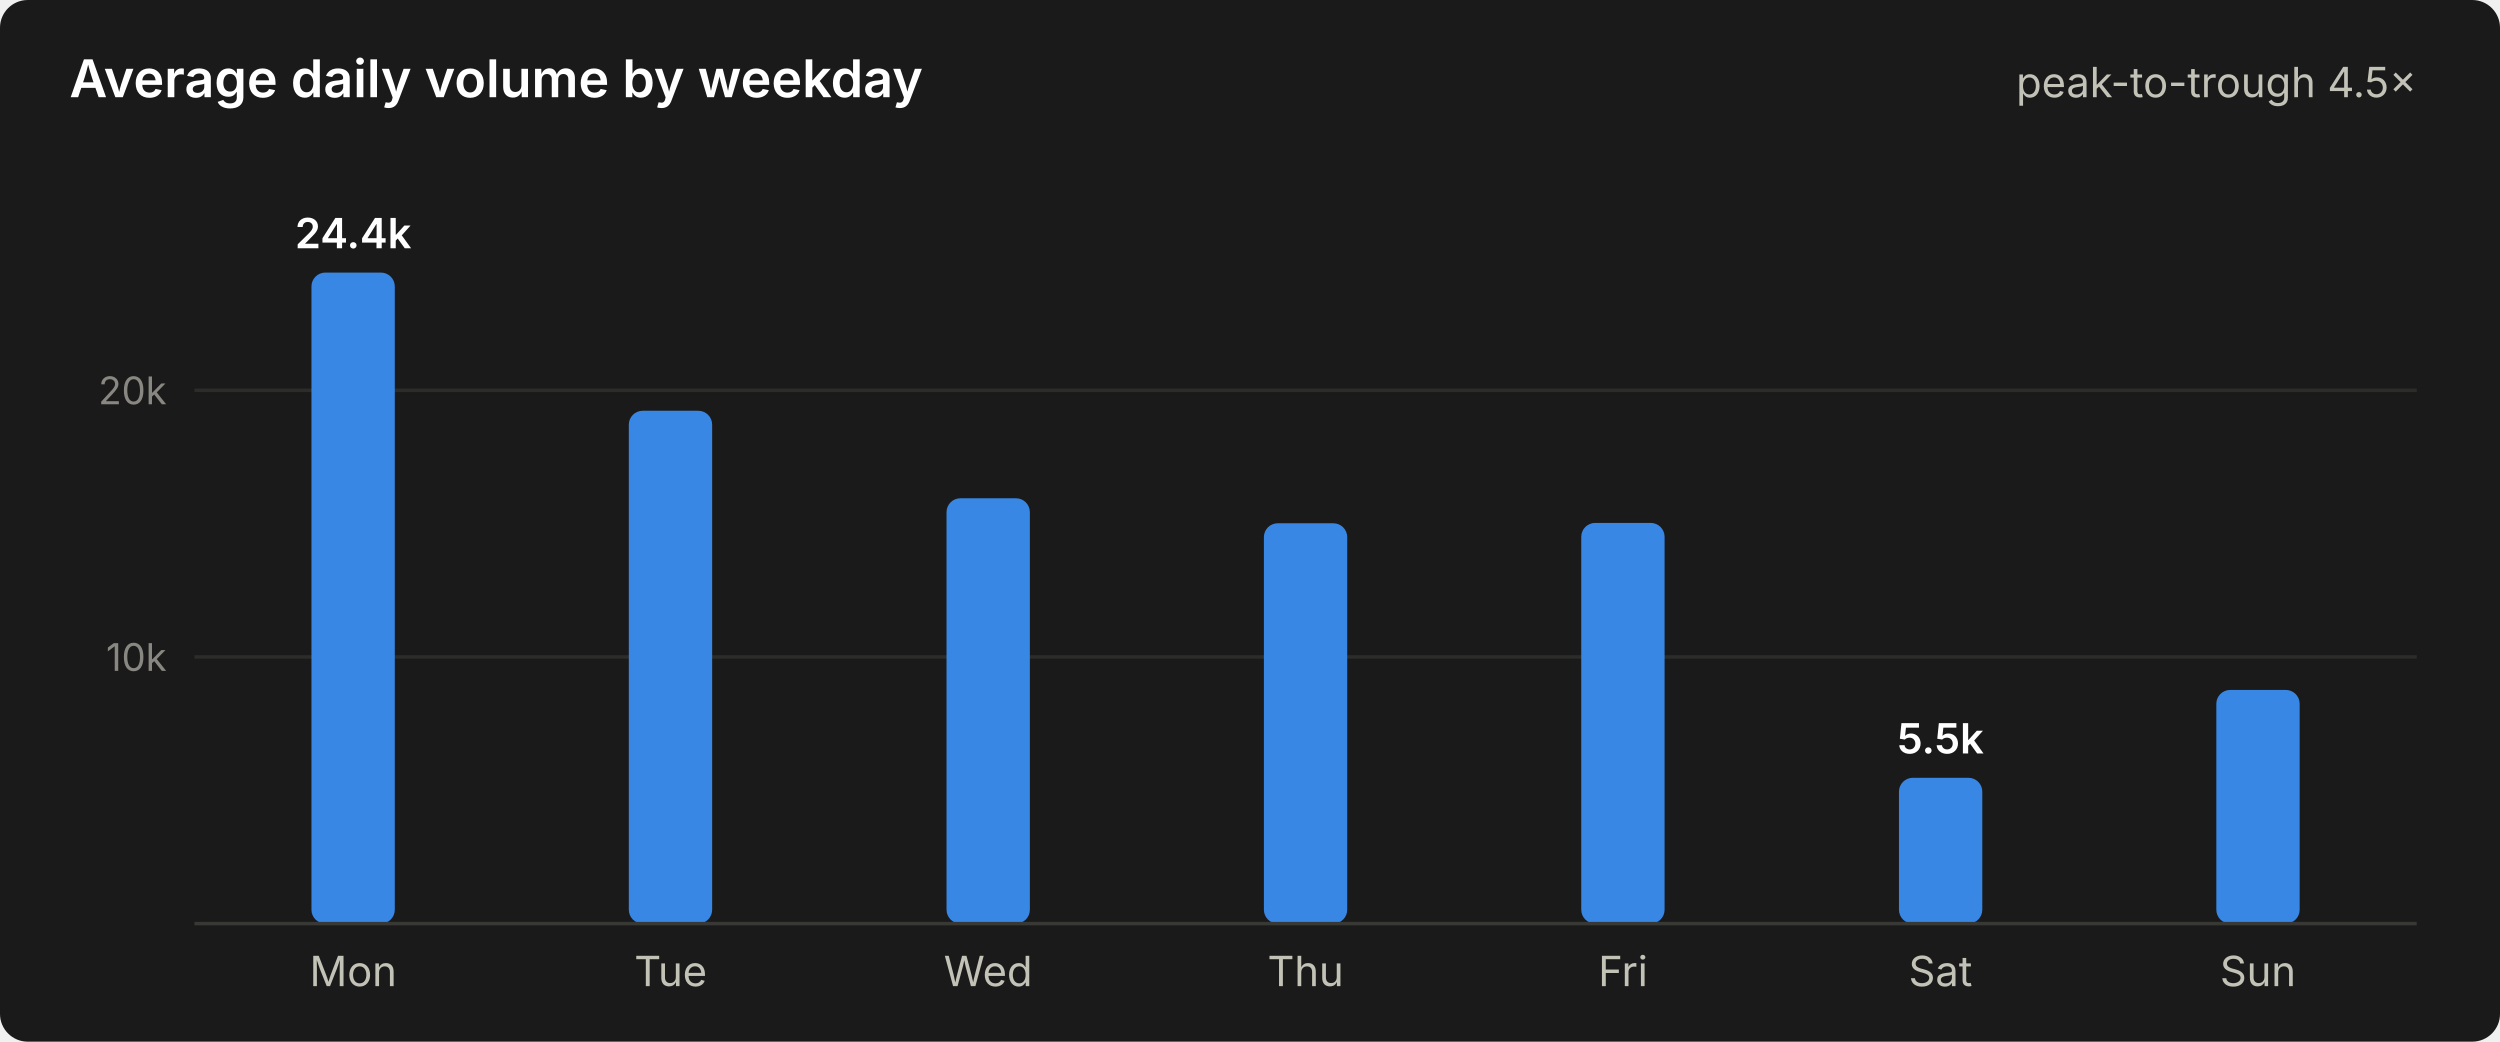
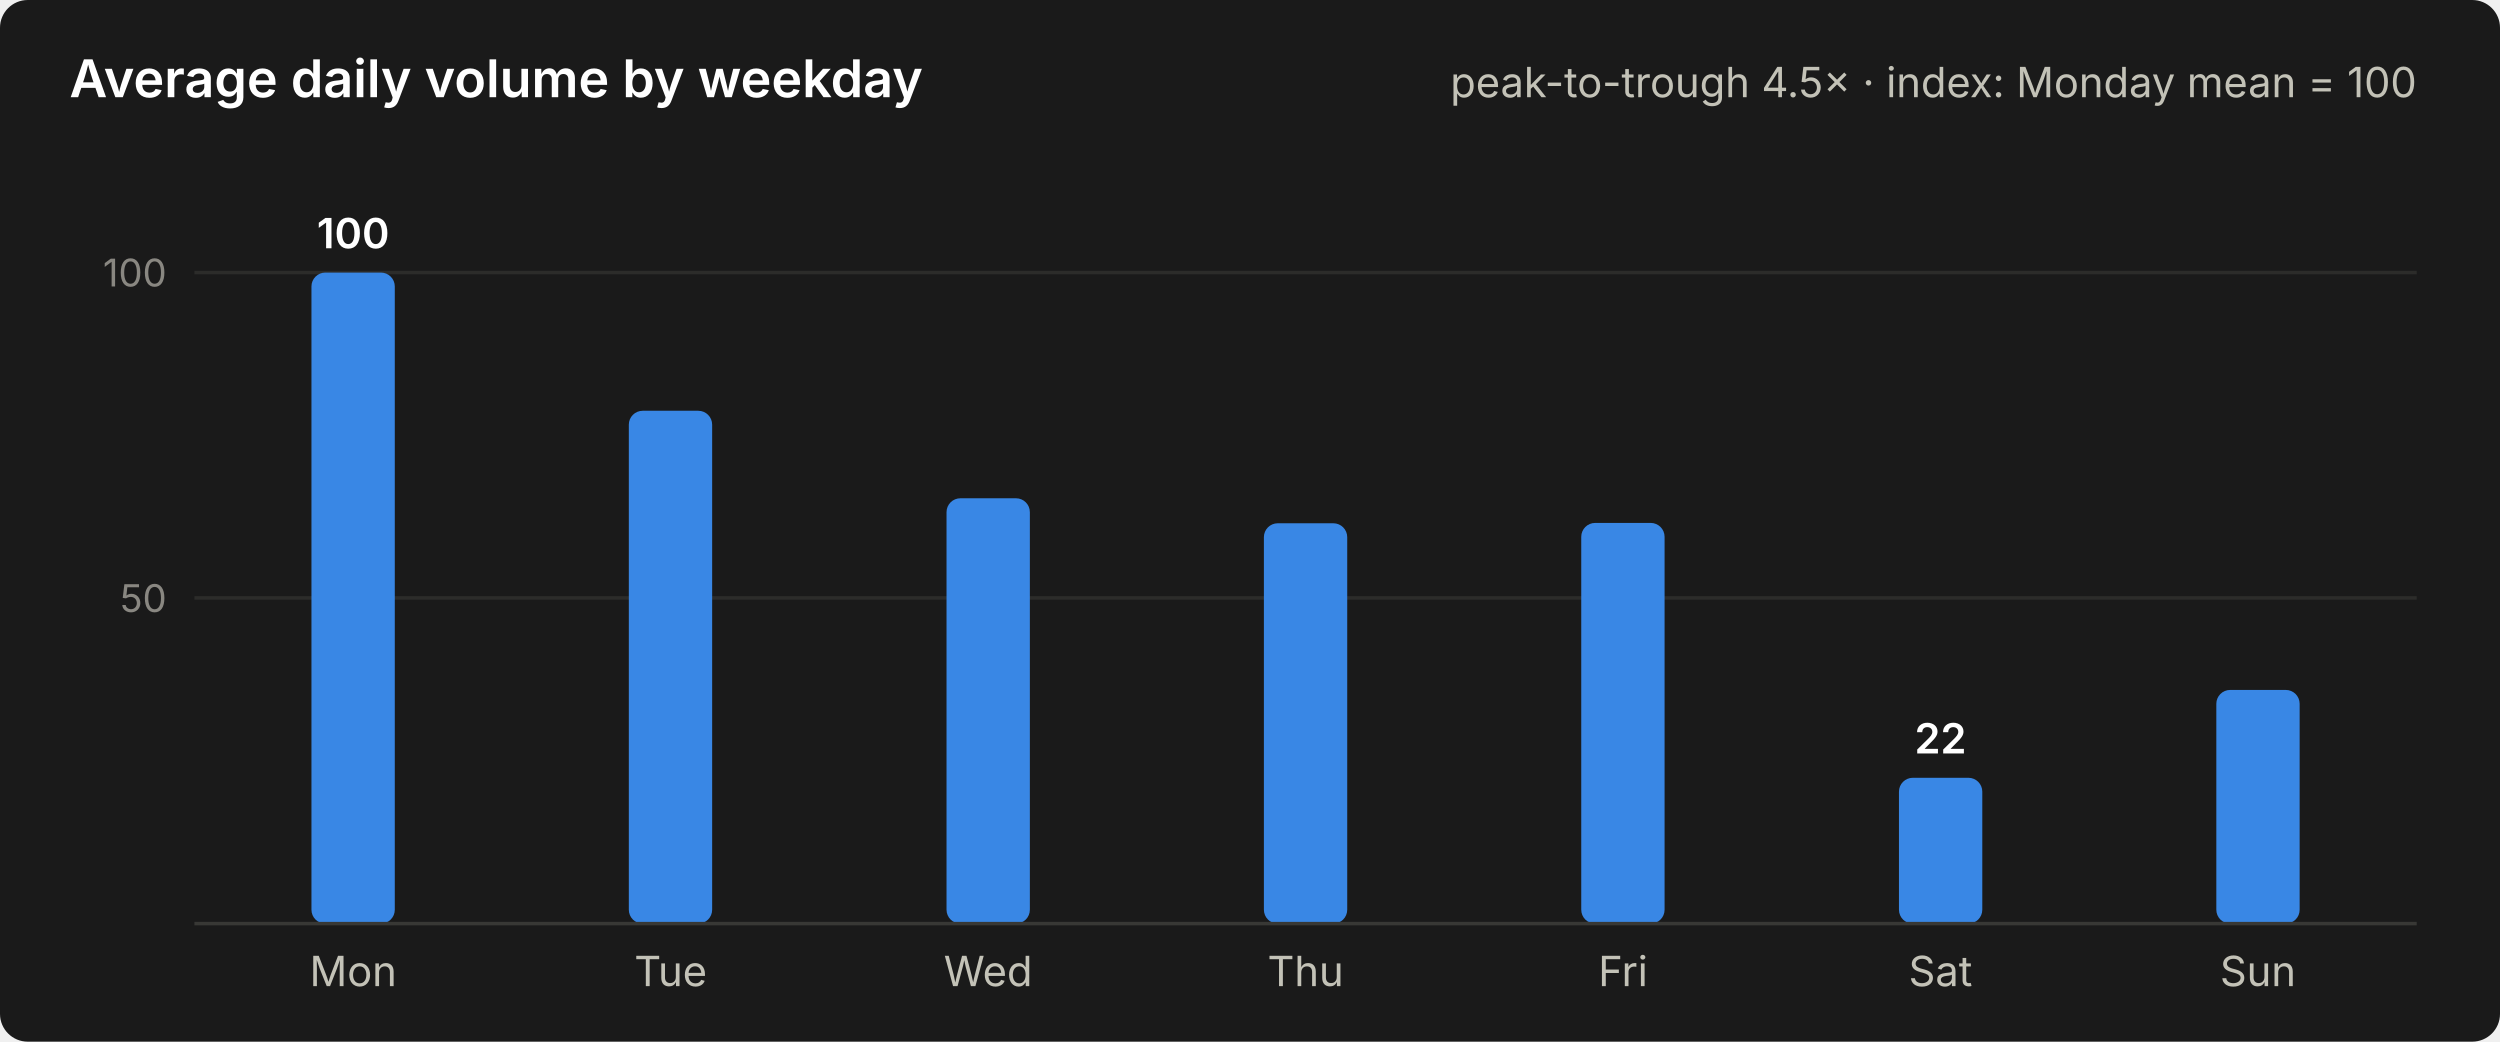
<svg xmlns="http://www.w3.org/2000/svg" width="720" height="300" viewBox="0 0 720 300" font-family="system-ui, -apple-system, 'Segoe UI', sans-serif">
  <rect width="720" height="300" rx="8" fill="#1a1a1a" />
  <text x="20" y="28" font-size="15" fill="#ffffff" text-anchor="start" font-weight="600">Average daily volume by weekday</text>
-   <text x="696" y="28" font-size="12" fill="#c3c2b7" text-anchor="end" font-weight="normal">peak-to-trough 4.5×</text>
-   <line x1="56" y1="189.2" x2="696" y2="189.2" stroke="#2c2c2a" stroke-width="1" />
-   <text x="48" y="193.215" font-size="11" fill="#898781" text-anchor="end" font-weight="normal" font-variant-numeric="tabular-nums">10k</text>
-   <line x1="56" y1="112.4" x2="696" y2="112.4" stroke="#2c2c2a" stroke-width="1" />
-   <text x="48" y="116.43" font-size="11" fill="#898781" text-anchor="end" font-weight="normal" font-variant-numeric="tabular-nums">20k</text>
+   <text x="696" y="28" font-size="12" fill="#c3c2b7" text-anchor="end" font-weight="normal">peak-to-trough 4.5× · index: Monday mean = 100</text>
+   <line x1="56" y1="172.2" x2="696" y2="172.2" stroke="#2c2c2a" stroke-width="1" />
+   <text x="48" y="176.25" font-size="11" fill="#898781" text-anchor="end" font-weight="normal" font-variant-numeric="tabular-nums">50</text>
+   <line x1="56" y1="78.5" x2="696" y2="78.5" stroke="#2c2c2a" stroke-width="1" />
+   <text x="48" y="82.5" font-size="11" fill="#898781" text-anchor="end" font-weight="normal" font-variant-numeric="tabular-nums">100</text>
  <rect x="89.7" y="78.5" width="24" height="187.5" rx="4" fill="#3987e5" />
-   <text x="101.714" y="71.5" font-size="12" fill="#ffffff" text-anchor="middle" font-weight="600" font-variant-numeric="tabular-nums">24.4k</text>
+   <text x="101.714" y="71.5" font-size="12" fill="#ffffff" text-anchor="middle" font-weight="600" font-variant-numeric="tabular-nums">100</text>
  <text x="101.714" y="284" font-size="12" fill="#c3c2b7" text-anchor="middle" font-weight="normal">Mon</text>
  <rect x="181.1" y="118.3" width="24" height="147.7" rx="4" fill="#3987e5" />
  <text x="193.143" y="284" font-size="12" fill="#c3c2b7" text-anchor="middle" font-weight="normal">Tue</text>
  <rect x="272.6" y="143.5" width="24" height="122.5" rx="4" fill="#3987e5" />
  <text x="284.571" y="284" font-size="12" fill="#c3c2b7" text-anchor="middle" font-weight="normal">Wed</text>
  <rect x="364.0" y="150.7" width="24" height="115.3" rx="4" fill="#3987e5" />
  <text x="376.0" y="284" font-size="12" fill="#c3c2b7" text-anchor="middle" font-weight="normal">Thu</text>
  <rect x="455.4" y="150.6" width="24" height="115.4" rx="4" fill="#3987e5" />
  <text x="467.429" y="284" font-size="12" fill="#c3c2b7" text-anchor="middle" font-weight="normal">Fri</text>
  <rect x="546.9" y="224.0" width="24" height="42.0" rx="4" fill="#3987e5" />
-   <text x="558.857" y="216.994" font-size="12" fill="#ffffff" text-anchor="middle" font-weight="600" font-variant-numeric="tabular-nums">5.5k</text>
+   <text x="558.857" y="216.994" font-size="12" fill="#ffffff" text-anchor="middle" font-weight="600" font-variant-numeric="tabular-nums">22</text>
  <text x="558.857" y="284" font-size="12" fill="#c3c2b7" text-anchor="middle" font-weight="normal">Sat</text>
  <rect x="638.3" y="198.7" width="24" height="67.3" rx="4" fill="#3987e5" />
  <text x="650.286" y="284" font-size="12" fill="#c3c2b7" text-anchor="middle" font-weight="normal">Sun</text>
  <line x1="56" y1="266" x2="696" y2="266" stroke="#383835" stroke-width="1" />
</svg>
